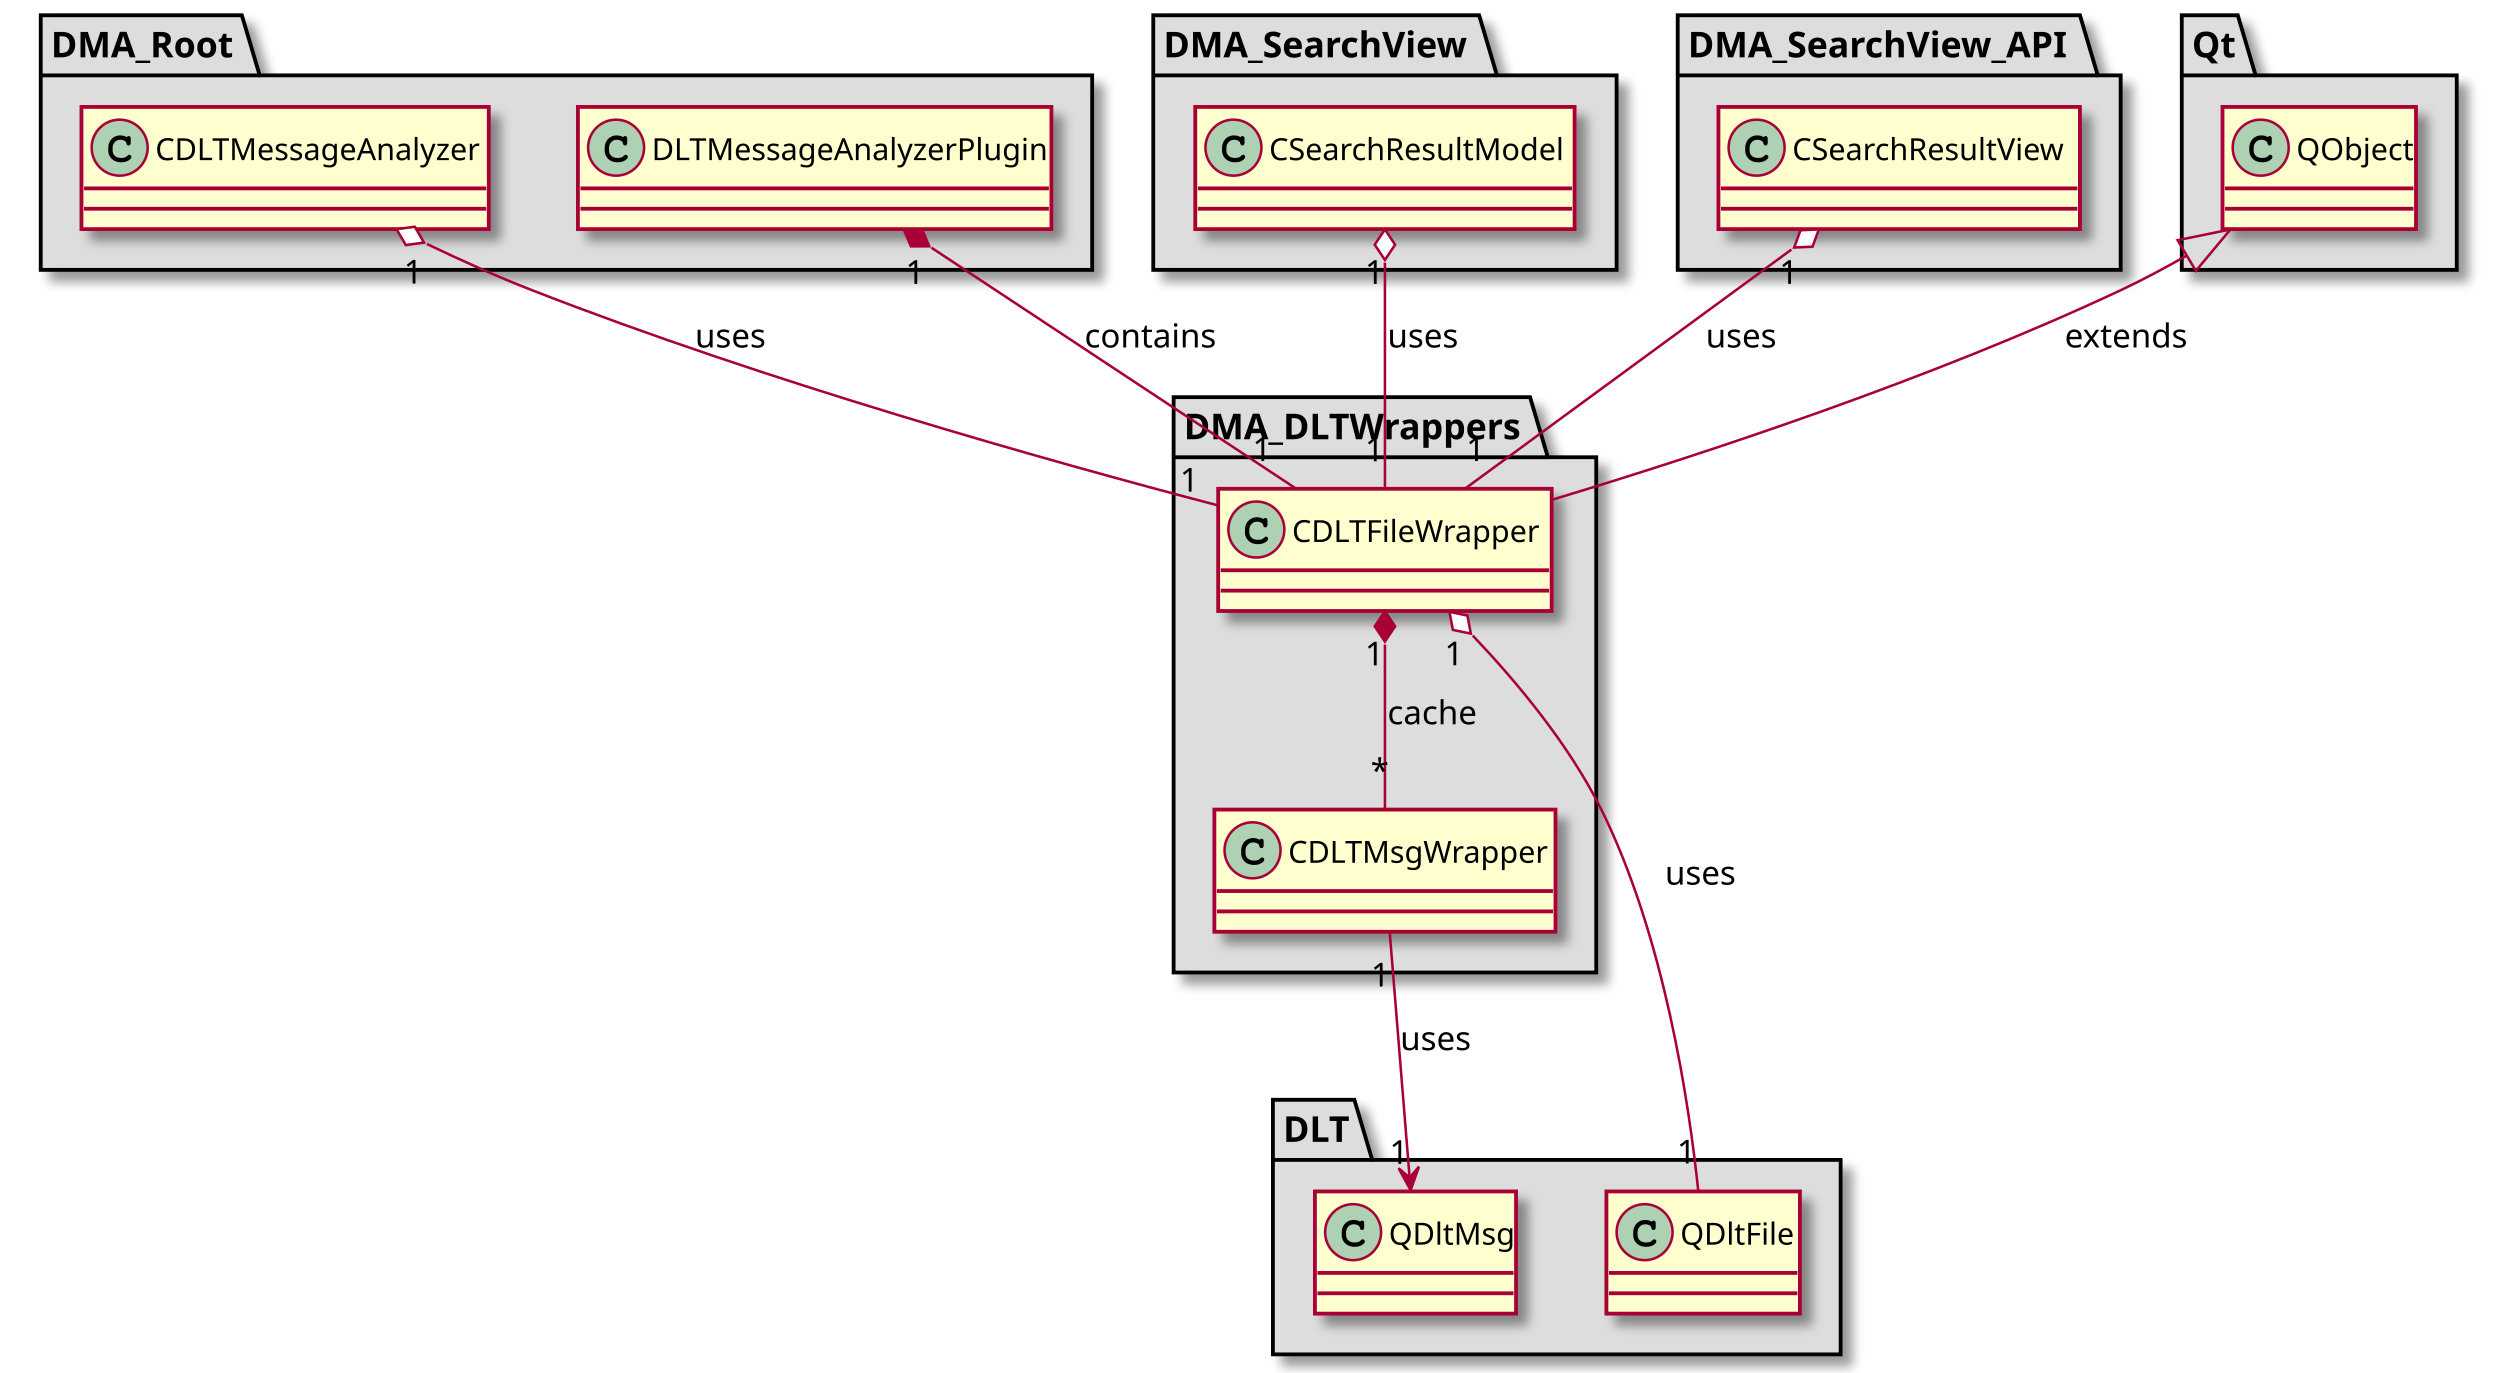
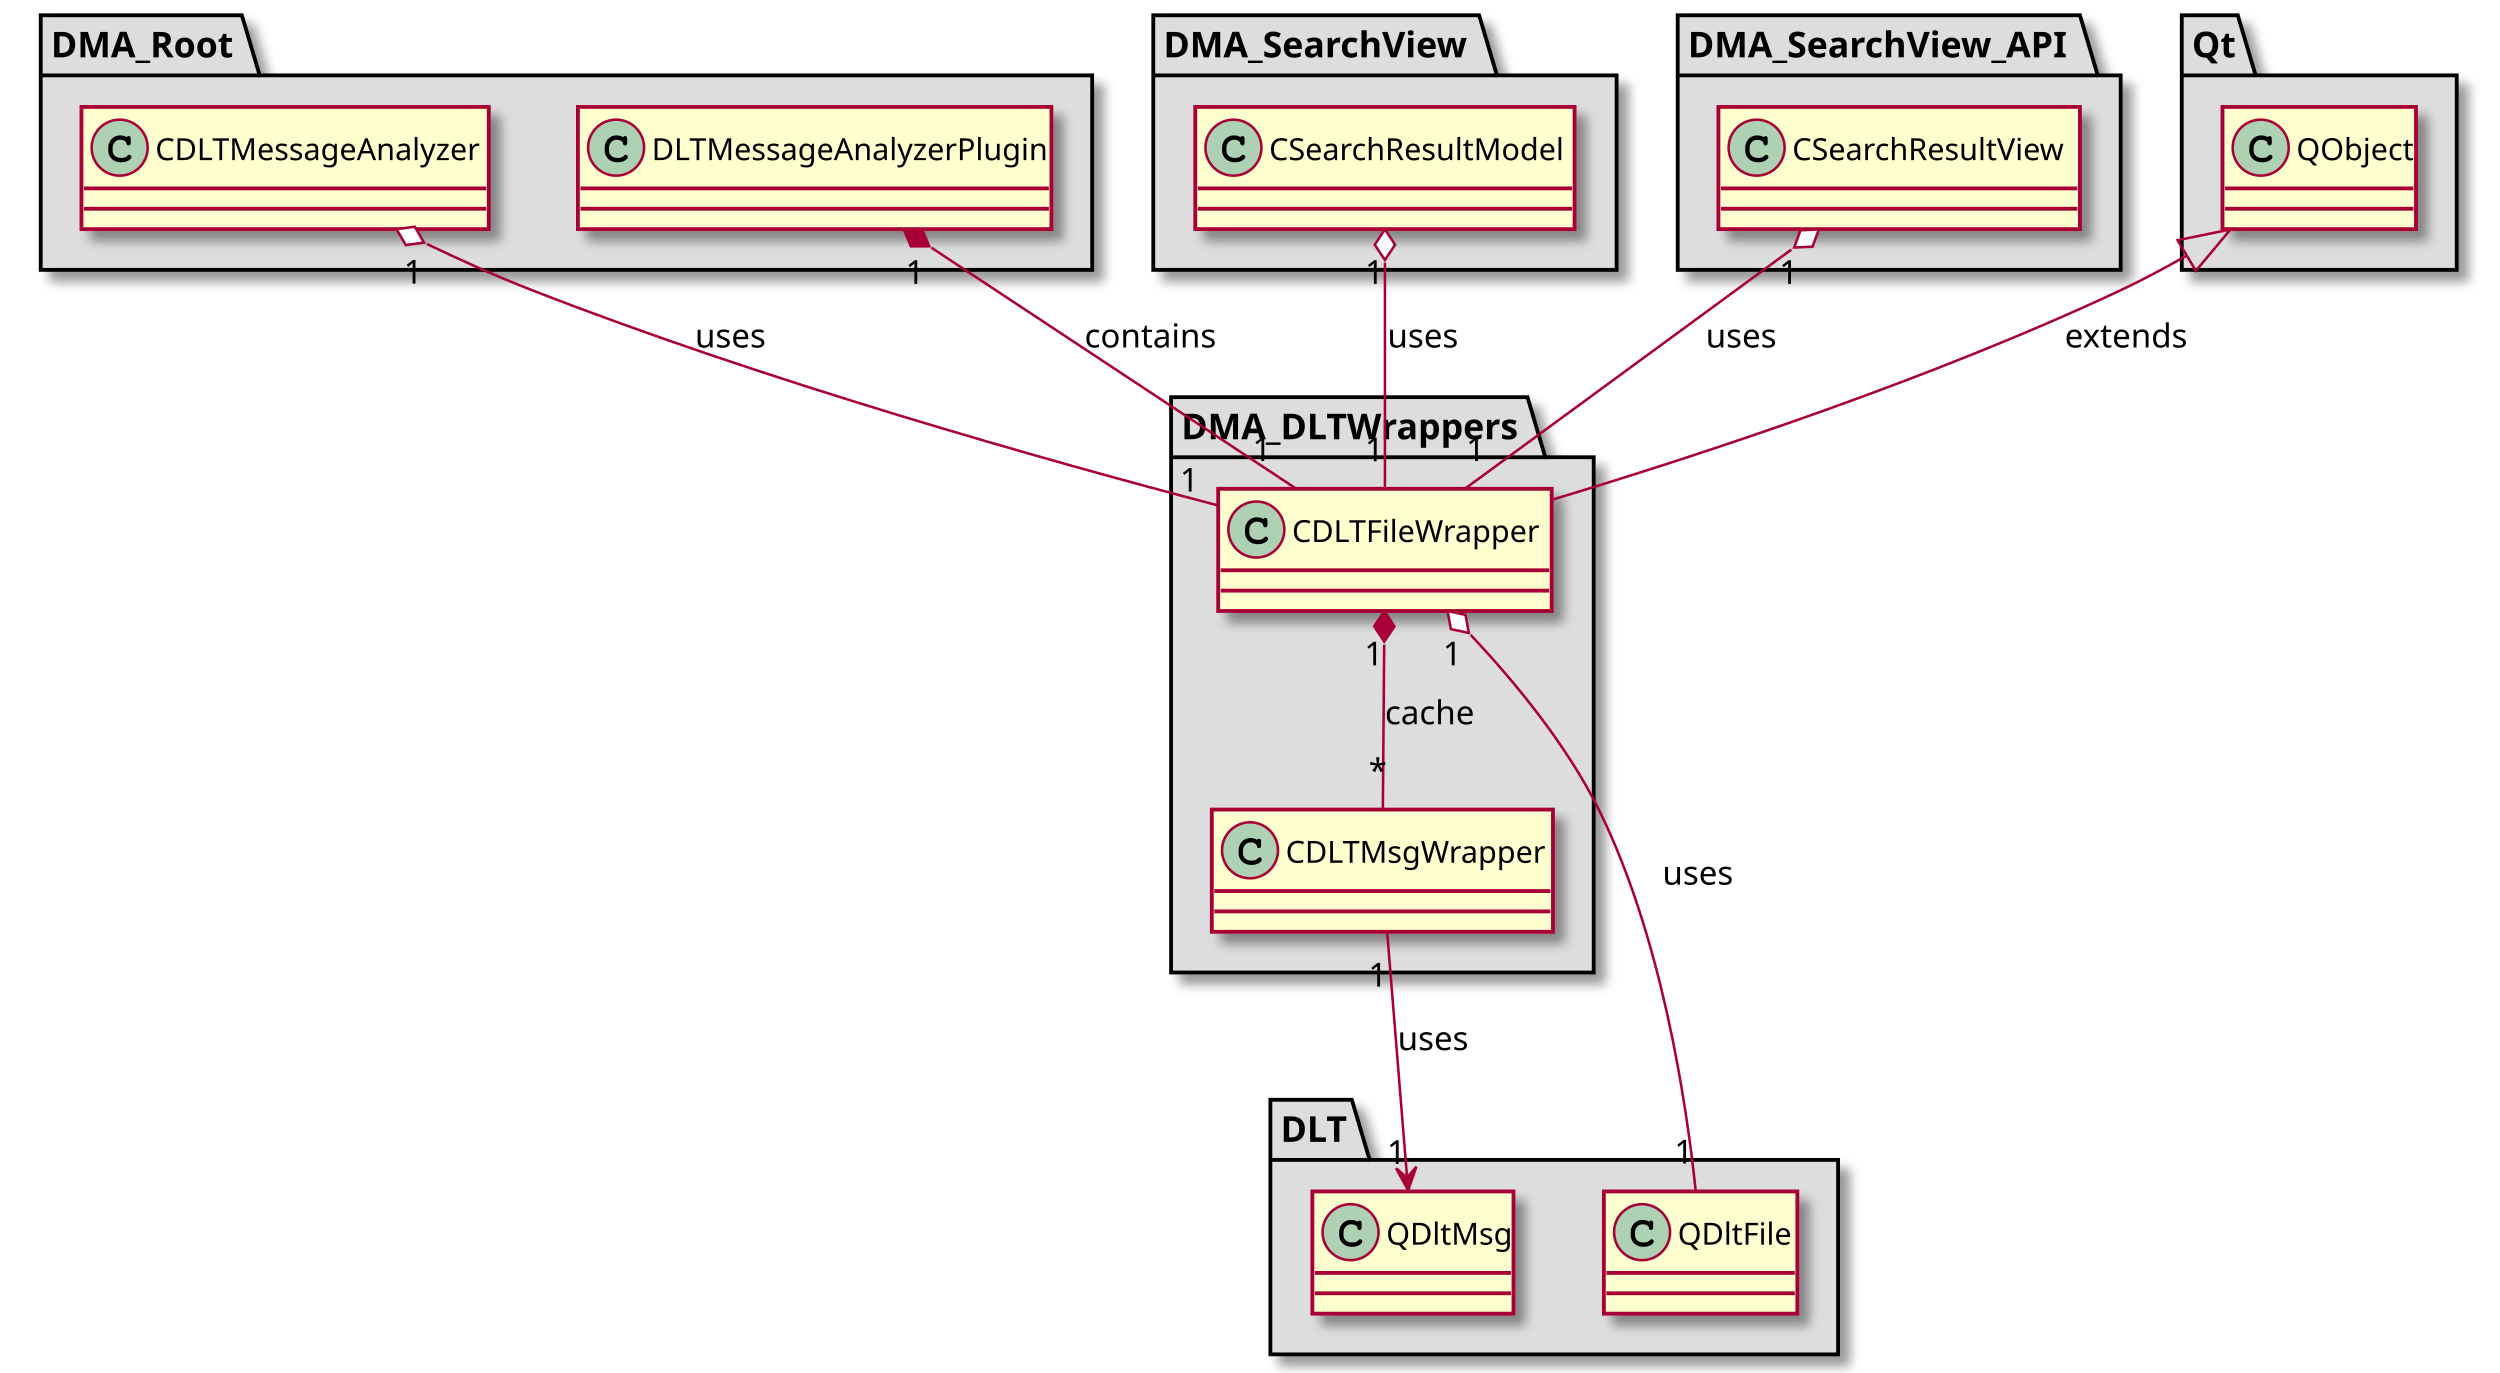
<svg xmlns="http://www.w3.org/2000/svg" contentScriptType="application/ecmascript" contentStyleType="text/css" height="539px" preserveAspectRatio="none" style="width:982px;height:539px;background:#FEFEFE;" version="1.1" viewBox="0 0 982 539" width="982px" zoomAndPan="magnify">
  <defs>
    <filter height="300%" id="fihlibgof9kf8" width="300%" x="-1" y="-1">
      <feGaussianBlur result="blurOut" stdDeviation="2.0" />
      <feColorMatrix in="blurOut" result="blurOut2" type="matrix" values="0 0 0 0 0 0 0 0 0 0 0 0 0 0 0 0 0 0 .4 0" />
      <feOffset dx="4.0" dy="4.0" in="blurOut2" result="blurOut3" />
      <feBlend in="SourceGraphic" in2="blurOut3" mode="normal" />
    </filter>
  </defs>
  <g>
-     <polygon fill="#DDDDDD" filter="url(#fihlibgof9kf8)" points="500,432,532,432,539,455.609,723,455.609,723,532,500,532,500,432" style="stroke:#000000;stroke-width:1.5;" />
-     <line style="stroke:#000000;stroke-width:1.5;" x1="500" x2="539" y1="455.609" y2="455.609" />
-     <text fill="#000000" font-family="sans-serif" font-size="14" font-weight="bold" lengthAdjust="spacingAndGlyphs" textLength="26" x="504" y="448.533">DLT</text>
-     <polygon fill="#DDDDDD" filter="url(#fihlibgof9kf8)" points="461,156,601,156,608,179.609,627,179.609,627,382,461,382,461,156" style="stroke:#000000;stroke-width:1.5;" />
-     <line style="stroke:#000000;stroke-width:1.5;" x1="461" x2="608" y1="179.609" y2="179.609" />
-     <text fill="#000000" font-family="sans-serif" font-size="14" font-weight="bold" lengthAdjust="spacingAndGlyphs" textLength="134" x="465" y="172.533">DMA_DLTWrappers</text>
+     <polygon fill="#DDDDDD" filter="url(#fihlibgof9kf8)" points="499,432,531,432,538,455.609,722,455.609,722,532,499,532,499,432" style="stroke:#000000;stroke-width:1.5;" />
+     <line style="stroke:#000000;stroke-width:1.5;" x1="499" x2="538" y1="455.609" y2="455.609" />
+     <text fill="#000000" font-family="sans-serif" font-size="14" font-weight="bold" lengthAdjust="spacingAndGlyphs" textLength="26" x="503" y="448.533">DLT</text>
+     <polygon fill="#DDDDDD" filter="url(#fihlibgof9kf8)" points="460,156,600,156,607,179.609,626,179.609,626,382,460,382,460,156" style="stroke:#000000;stroke-width:1.5;" />
+     <line style="stroke:#000000;stroke-width:1.5;" x1="460" x2="607" y1="179.609" y2="179.609" />
+     <text fill="#000000" font-family="sans-serif" font-size="14" font-weight="bold" lengthAdjust="spacingAndGlyphs" textLength="134" x="464" y="172.533">DMA_DLTWrappers</text>
    <polygon fill="#DDDDDD" filter="url(#fihlibgof9kf8)" points="16,6,95,6,102,29.609,429,29.609,429,106,16,106,16,6" style="stroke:#000000;stroke-width:1.5;" />
    <line style="stroke:#000000;stroke-width:1.5;" x1="16" x2="102" y1="29.609" y2="29.609" />
    <text fill="#000000" font-family="sans-serif" font-size="14" font-weight="bold" lengthAdjust="spacingAndGlyphs" textLength="73" x="20" y="22.533">DMA_Root</text>
    <polygon fill="#DDDDDD" filter="url(#fihlibgof9kf8)" points="453,6,581,6,588,29.609,635,29.609,635,106,453,106,453,6" style="stroke:#000000;stroke-width:1.5;" />
    <line style="stroke:#000000;stroke-width:1.5;" x1="453" x2="588" y1="29.609" y2="29.609" />
    <text fill="#000000" font-family="sans-serif" font-size="14" font-weight="bold" lengthAdjust="spacingAndGlyphs" textLength="122" x="457" y="22.533">DMA_SearchView</text>
    <polygon fill="#DDDDDD" filter="url(#fihlibgof9kf8)" points="659,6,817,6,824,29.609,833,29.609,833,106,659,106,659,6" style="stroke:#000000;stroke-width:1.5;" />
    <line style="stroke:#000000;stroke-width:1.5;" x1="659" x2="824" y1="29.609" y2="29.609" />
    <text fill="#000000" font-family="sans-serif" font-size="14" font-weight="bold" lengthAdjust="spacingAndGlyphs" textLength="152" x="663" y="22.533">DMA_SearchView_API</text>
    <polygon fill="#DDDDDD" filter="url(#fihlibgof9kf8)" points="857,6,879,6,886,29.609,965,29.609,965,106,857,106,857,6" style="stroke:#000000;stroke-width:1.5;" />
    <line style="stroke:#000000;stroke-width:1.5;" x1="857" x2="886" y1="29.609" y2="29.609" />
    <text fill="#000000" font-family="sans-serif" font-size="14" font-weight="bold" lengthAdjust="spacingAndGlyphs" textLength="16" x="861" y="22.533">Qt</text>
-     <rect codeLine="8" fill="#FEFECE" filter="url(#fihlibgof9kf8)" height="48" id="QDltFile" style="stroke:#A80036;stroke-width:1.5;" width="76" x="631" y="468" />
-     <ellipse cx="646" cy="484" fill="#ADD1B2" rx="11" ry="11" style="stroke:#A80036;stroke-width:1.0;" />
-     <path d="M648.766,479.875 Q648.922,479.656 649.109,479.547 Q649.297,479.438 649.516,479.438 Q649.891,479.438 650.125,479.695 Q650.359,479.953 650.359,480.562 L650.359,482.016 Q650.359,482.625 650.125,482.891 Q649.891,483.156 649.516,483.156 Q649.172,483.156 648.969,482.953 Q648.766,482.766 648.656,482.25 Q648.609,481.891 648.422,481.703 Q648.094,481.328 647.484,481.109 Q646.875,480.891 646.25,480.891 Q645.484,480.891 644.852,481.219 Q644.219,481.547 643.727,482.297 Q643.234,483.047 643.234,484.078 L643.234,485.172 Q643.234,486.406 644.125,487.227 Q645.016,488.047 646.609,488.047 Q647.547,488.047 648.203,487.797 Q648.594,487.641 649.016,487.203 Q649.281,486.938 649.43,486.859 Q649.578,486.781 649.781,486.781 Q650.109,486.781 650.367,487.039 Q650.625,487.297 650.625,487.641 Q650.625,487.984 650.281,488.391 Q649.781,488.969 648.984,489.297 Q647.906,489.75 646.609,489.75 Q645.094,489.75 643.891,489.125 Q642.906,488.625 642.219,487.555 Q641.531,486.484 641.531,485.203 L641.531,484.047 Q641.531,482.719 642.148,481.57 Q642.766,480.422 643.859,479.805 Q644.953,479.188 646.188,479.188 Q646.922,479.188 647.57,479.352 Q648.219,479.516 648.766,479.875 Z " fill="#000000" />
-     <text fill="#000000" font-family="sans-serif" font-size="12" lengthAdjust="spacingAndGlyphs" textLength="44" x="660" y="488.91">QDltFile</text>
-     <line style="stroke:#A80036;stroke-width:1.5;" x1="632" x2="706" y1="500" y2="500" />
-     <line style="stroke:#A80036;stroke-width:1.5;" x1="632" x2="706" y1="508" y2="508" />
-     <rect codeLine="12" fill="#FEFECE" filter="url(#fihlibgof9kf8)" height="48" id="QDltMsg" style="stroke:#A80036;stroke-width:1.5;" width="79" x="516.5" y="468" />
-     <ellipse cx="531.5" cy="484" fill="#ADD1B2" rx="11" ry="11" style="stroke:#A80036;stroke-width:1.0;" />
-     <path d="M534.266,479.875 Q534.422,479.656 534.609,479.547 Q534.797,479.438 535.016,479.438 Q535.391,479.438 535.625,479.695 Q535.859,479.953 535.859,480.562 L535.859,482.016 Q535.859,482.625 535.625,482.891 Q535.391,483.156 535.016,483.156 Q534.672,483.156 534.469,482.953 Q534.266,482.766 534.156,482.25 Q534.109,481.891 533.922,481.703 Q533.594,481.328 532.984,481.109 Q532.375,480.891 531.75,480.891 Q530.984,480.891 530.352,481.219 Q529.719,481.547 529.227,482.297 Q528.734,483.047 528.734,484.078 L528.734,485.172 Q528.734,486.406 529.625,487.227 Q530.516,488.047 532.109,488.047 Q533.047,488.047 533.703,487.797 Q534.094,487.641 534.516,487.203 Q534.781,486.938 534.93,486.859 Q535.078,486.781 535.281,486.781 Q535.609,486.781 535.867,487.039 Q536.125,487.297 536.125,487.641 Q536.125,487.984 535.781,488.391 Q535.281,488.969 534.484,489.297 Q533.406,489.75 532.109,489.75 Q530.594,489.75 529.391,489.125 Q528.406,488.625 527.719,487.555 Q527.031,486.484 527.031,485.203 L527.031,484.047 Q527.031,482.719 527.648,481.57 Q528.266,480.422 529.359,479.805 Q530.453,479.188 531.688,479.188 Q532.422,479.188 533.07,479.352 Q533.719,479.516 534.266,479.875 Z " fill="#000000" />
-     <text fill="#000000" font-family="sans-serif" font-size="12" lengthAdjust="spacingAndGlyphs" textLength="47" x="545.5" y="488.91">QDltMsg</text>
-     <line style="stroke:#A80036;stroke-width:1.5;" x1="517.5" x2="594.5" y1="500" y2="500" />
-     <line style="stroke:#A80036;stroke-width:1.5;" x1="517.5" x2="594.5" y1="508" y2="508" />
+     <rect codeLine="8" fill="#FEFECE" filter="url(#fihlibgof9kf8)" height="48" id="QDltFile" style="stroke:#A80036;stroke-width:1.5;" width="76" x="630" y="468" />
+     <ellipse cx="645" cy="484" fill="#ADD1B2" rx="11" ry="11" style="stroke:#A80036;stroke-width:1.0;" />
+     <path d="M647.766,479.875 Q647.922,479.656 648.109,479.547 Q648.297,479.438 648.516,479.438 Q648.891,479.438 649.125,479.695 Q649.359,479.953 649.359,480.562 L649.359,482.016 Q649.359,482.625 649.125,482.891 Q648.891,483.156 648.516,483.156 Q648.172,483.156 647.969,482.953 Q647.766,482.766 647.656,482.25 Q647.609,481.891 647.422,481.703 Q647.094,481.328 646.484,481.109 Q645.875,480.891 645.25,480.891 Q644.484,480.891 643.852,481.219 Q643.219,481.547 642.727,482.297 Q642.234,483.047 642.234,484.078 L642.234,485.172 Q642.234,486.406 643.125,487.227 Q644.016,488.047 645.609,488.047 Q646.547,488.047 647.203,487.797 Q647.594,487.641 648.016,487.203 Q648.281,486.938 648.43,486.859 Q648.578,486.781 648.781,486.781 Q649.109,486.781 649.367,487.039 Q649.625,487.297 649.625,487.641 Q649.625,487.984 649.281,488.391 Q648.781,488.969 647.984,489.297 Q646.906,489.75 645.609,489.75 Q644.094,489.75 642.891,489.125 Q641.906,488.625 641.219,487.555 Q640.531,486.484 640.531,485.203 L640.531,484.047 Q640.531,482.719 641.148,481.57 Q641.766,480.422 642.859,479.805 Q643.953,479.188 645.188,479.188 Q645.922,479.188 646.57,479.352 Q647.219,479.516 647.766,479.875 Z " fill="#000000" />
+     <text fill="#000000" font-family="sans-serif" font-size="12" lengthAdjust="spacingAndGlyphs" textLength="44" x="659" y="488.91">QDltFile</text>
+     <line style="stroke:#A80036;stroke-width:1.5;" x1="631" x2="705" y1="500" y2="500" />
+     <line style="stroke:#A80036;stroke-width:1.5;" x1="631" x2="705" y1="508" y2="508" />
+     <rect codeLine="12" fill="#FEFECE" filter="url(#fihlibgof9kf8)" height="48" id="QDltMsg" style="stroke:#A80036;stroke-width:1.5;" width="79" x="515.5" y="468" />
+     <ellipse cx="530.5" cy="484" fill="#ADD1B2" rx="11" ry="11" style="stroke:#A80036;stroke-width:1.0;" />
+     <path d="M533.266,479.875 Q533.422,479.656 533.609,479.547 Q533.797,479.438 534.016,479.438 Q534.391,479.438 534.625,479.695 Q534.859,479.953 534.859,480.562 L534.859,482.016 Q534.859,482.625 534.625,482.891 Q534.391,483.156 534.016,483.156 Q533.672,483.156 533.469,482.953 Q533.266,482.766 533.156,482.25 Q533.109,481.891 532.922,481.703 Q532.594,481.328 531.984,481.109 Q531.375,480.891 530.75,480.891 Q529.984,480.891 529.352,481.219 Q528.719,481.547 528.227,482.297 Q527.734,483.047 527.734,484.078 L527.734,485.172 Q527.734,486.406 528.625,487.227 Q529.516,488.047 531.109,488.047 Q532.047,488.047 532.703,487.797 Q533.094,487.641 533.516,487.203 Q533.781,486.938 533.93,486.859 Q534.078,486.781 534.281,486.781 Q534.609,486.781 534.867,487.039 Q535.125,487.297 535.125,487.641 Q535.125,487.984 534.781,488.391 Q534.281,488.969 533.484,489.297 Q532.406,489.75 531.109,489.75 Q529.594,489.75 528.391,489.125 Q527.406,488.625 526.719,487.555 Q526.031,486.484 526.031,485.203 L526.031,484.047 Q526.031,482.719 526.648,481.57 Q527.266,480.422 528.359,479.805 Q529.453,479.188 530.688,479.188 Q531.422,479.188 532.07,479.352 Q532.719,479.516 533.266,479.875 Z " fill="#000000" />
+     <text fill="#000000" font-family="sans-serif" font-size="12" lengthAdjust="spacingAndGlyphs" textLength="47" x="544.5" y="488.91">QDltMsg</text>
+     <line style="stroke:#A80036;stroke-width:1.5;" x1="516.5" x2="593.5" y1="500" y2="500" />
+     <line style="stroke:#A80036;stroke-width:1.5;" x1="516.5" x2="593.5" y1="508" y2="508" />
    <rect codeLine="21" fill="#FEFECE" filter="url(#fihlibgof9kf8)" height="48" id="CDLTFileWrapper" style="stroke:#A80036;stroke-width:1.5;" width="131" x="478.5" y="192" />
    <ellipse cx="493.5" cy="208" fill="#ADD1B2" rx="11" ry="11" style="stroke:#A80036;stroke-width:1.0;" />
    <path d="M496.266,203.875 Q496.422,203.656 496.609,203.547 Q496.797,203.438 497.016,203.438 Q497.391,203.438 497.625,203.695 Q497.859,203.953 497.859,204.562 L497.859,206.016 Q497.859,206.625 497.625,206.891 Q497.391,207.156 497.016,207.156 Q496.672,207.156 496.469,206.953 Q496.266,206.766 496.156,206.25 Q496.109,205.891 495.922,205.703 Q495.594,205.328 494.984,205.109 Q494.375,204.891 493.75,204.891 Q492.984,204.891 492.352,205.219 Q491.719,205.547 491.227,206.297 Q490.734,207.047 490.734,208.078 L490.734,209.172 Q490.734,210.406 491.625,211.227 Q492.516,212.047 494.109,212.047 Q495.047,212.047 495.703,211.797 Q496.094,211.641 496.516,211.203 Q496.781,210.938 496.93,210.859 Q497.078,210.781 497.281,210.781 Q497.609,210.781 497.867,211.039 Q498.125,211.297 498.125,211.641 Q498.125,211.984 497.781,212.391 Q497.281,212.969 496.484,213.297 Q495.406,213.75 494.109,213.75 Q492.594,213.75 491.391,213.125 Q490.406,212.625 489.719,211.555 Q489.031,210.484 489.031,209.203 L489.031,208.047 Q489.031,206.719 489.648,205.57 Q490.266,204.422 491.359,203.805 Q492.453,203.188 493.688,203.188 Q494.422,203.188 495.07,203.352 Q495.719,203.516 496.266,203.875 Z " fill="#000000" />
    <text fill="#000000" font-family="sans-serif" font-size="12" lengthAdjust="spacingAndGlyphs" textLength="99" x="507.5" y="212.91">CDLTFileWrapper</text>
    <line style="stroke:#A80036;stroke-width:1.5;" x1="479.5" x2="608.5" y1="224" y2="224" />
    <line style="stroke:#A80036;stroke-width:1.5;" x1="479.5" x2="608.5" y1="232" y2="232" />
-     <rect codeLine="25" fill="#FEFECE" filter="url(#fihlibgof9kf8)" height="48" id="CDLTMsgWrapper" style="stroke:#A80036;stroke-width:1.5;" width="134" x="477" y="318" />
-     <ellipse cx="492" cy="334" fill="#ADD1B2" rx="11" ry="11" style="stroke:#A80036;stroke-width:1.0;" />
-     <path d="M494.766,329.875 Q494.922,329.656 495.109,329.547 Q495.297,329.438 495.516,329.438 Q495.891,329.438 496.125,329.695 Q496.359,329.953 496.359,330.562 L496.359,332.016 Q496.359,332.625 496.125,332.891 Q495.891,333.156 495.516,333.156 Q495.172,333.156 494.969,332.953 Q494.766,332.766 494.656,332.25 Q494.609,331.891 494.422,331.703 Q494.094,331.328 493.484,331.109 Q492.875,330.891 492.25,330.891 Q491.484,330.891 490.852,331.219 Q490.219,331.547 489.727,332.297 Q489.234,333.047 489.234,334.078 L489.234,335.172 Q489.234,336.406 490.125,337.227 Q491.016,338.047 492.609,338.047 Q493.547,338.047 494.203,337.797 Q494.594,337.641 495.016,337.203 Q495.281,336.938 495.43,336.859 Q495.578,336.781 495.781,336.781 Q496.109,336.781 496.367,337.039 Q496.625,337.297 496.625,337.641 Q496.625,337.984 496.281,338.391 Q495.781,338.969 494.984,339.297 Q493.906,339.75 492.609,339.75 Q491.094,339.75 489.891,339.125 Q488.906,338.625 488.219,337.555 Q487.531,336.484 487.531,335.203 L487.531,334.047 Q487.531,332.719 488.148,331.57 Q488.766,330.422 489.859,329.805 Q490.953,329.188 492.188,329.188 Q492.922,329.188 493.57,329.352 Q494.219,329.516 494.766,329.875 Z " fill="#000000" />
-     <text fill="#000000" font-family="sans-serif" font-size="12" lengthAdjust="spacingAndGlyphs" textLength="102" x="506" y="338.91">CDLTMsgWrapper</text>
-     <line style="stroke:#A80036;stroke-width:1.5;" x1="478" x2="610" y1="350" y2="350" />
-     <line style="stroke:#A80036;stroke-width:1.5;" x1="478" x2="610" y1="358" y2="358" />
+     <rect codeLine="25" fill="#FEFECE" filter="url(#fihlibgof9kf8)" height="48" id="CDLTMsgWrapper" style="stroke:#A80036;stroke-width:1.5;" width="134" x="476" y="318" />
+     <ellipse cx="491" cy="334" fill="#ADD1B2" rx="11" ry="11" style="stroke:#A80036;stroke-width:1.0;" />
+     <path d="M493.766,329.875 Q493.922,329.656 494.109,329.547 Q494.297,329.438 494.516,329.438 Q494.891,329.438 495.125,329.695 Q495.359,329.953 495.359,330.562 L495.359,332.016 Q495.359,332.625 495.125,332.891 Q494.891,333.156 494.516,333.156 Q494.172,333.156 493.969,332.953 Q493.766,332.766 493.656,332.25 Q493.609,331.891 493.422,331.703 Q493.094,331.328 492.484,331.109 Q491.875,330.891 491.25,330.891 Q490.484,330.891 489.852,331.219 Q489.219,331.547 488.727,332.297 Q488.234,333.047 488.234,334.078 L488.234,335.172 Q488.234,336.406 489.125,337.227 Q490.016,338.047 491.609,338.047 Q492.547,338.047 493.203,337.797 Q493.594,337.641 494.016,337.203 Q494.281,336.938 494.43,336.859 Q494.578,336.781 494.781,336.781 Q495.109,336.781 495.367,337.039 Q495.625,337.297 495.625,337.641 Q495.625,337.984 495.281,338.391 Q494.781,338.969 493.984,339.297 Q492.906,339.75 491.609,339.75 Q490.094,339.75 488.891,339.125 Q487.906,338.625 487.219,337.555 Q486.531,336.484 486.531,335.203 L486.531,334.047 Q486.531,332.719 487.148,331.57 Q487.766,330.422 488.859,329.805 Q489.953,329.188 491.188,329.188 Q491.922,329.188 492.57,329.352 Q493.219,329.516 493.766,329.875 Z " fill="#000000" />
+     <text fill="#000000" font-family="sans-serif" font-size="12" lengthAdjust="spacingAndGlyphs" textLength="102" x="505" y="338.91">CDLTMsgWrapper</text>
+     <line style="stroke:#A80036;stroke-width:1.5;" x1="477" x2="609" y1="350" y2="350" />
+     <line style="stroke:#A80036;stroke-width:1.5;" x1="477" x2="609" y1="358" y2="358" />
    <rect codeLine="34" fill="#FEFECE" filter="url(#fihlibgof9kf8)" height="48" id="CDLTMessageAnalyzer" style="stroke:#A80036;stroke-width:1.5;" width="160" x="32" y="42" />
    <ellipse cx="47" cy="58" fill="#ADD1B2" rx="11" ry="11" style="stroke:#A80036;stroke-width:1.0;" />
    <path d="M49.766,53.875 Q49.922,53.656 50.109,53.547 Q50.297,53.438 50.516,53.438 Q50.891,53.438 51.125,53.695 Q51.359,53.953 51.359,54.562 L51.359,56.016 Q51.359,56.625 51.125,56.891 Q50.891,57.156 50.516,57.156 Q50.172,57.156 49.969,56.953 Q49.766,56.766 49.656,56.25 Q49.609,55.891 49.422,55.703 Q49.094,55.328 48.484,55.109 Q47.875,54.891 47.25,54.891 Q46.484,54.891 45.852,55.219 Q45.219,55.547 44.727,56.297 Q44.234,57.047 44.234,58.078 L44.234,59.172 Q44.234,60.406 45.125,61.227 Q46.016,62.047 47.609,62.047 Q48.547,62.047 49.203,61.797 Q49.594,61.641 50.016,61.203 Q50.281,60.938 50.43,60.859 Q50.578,60.781 50.781,60.781 Q51.109,60.781 51.367,61.039 Q51.625,61.297 51.625,61.641 Q51.625,61.984 51.281,62.391 Q50.781,62.969 49.984,63.297 Q48.906,63.75 47.609,63.75 Q46.094,63.75 44.891,63.125 Q43.906,62.625 43.219,61.555 Q42.531,60.484 42.531,59.203 L42.531,58.047 Q42.531,56.719 43.148,55.57 Q43.766,54.422 44.859,53.805 Q45.953,53.188 47.188,53.188 Q47.922,53.188 48.57,53.352 Q49.219,53.516 49.766,53.875 Z " fill="#000000" />
    <text fill="#000000" font-family="sans-serif" font-size="12" lengthAdjust="spacingAndGlyphs" textLength="128" x="61" y="62.91">CDLTMessageAnalyzer</text>
    <line style="stroke:#A80036;stroke-width:1.5;" x1="33" x2="191" y1="74" y2="74" />
    <line style="stroke:#A80036;stroke-width:1.5;" x1="33" x2="191" y1="82" y2="82" />
    <rect codeLine="38" fill="#FEFECE" filter="url(#fihlibgof9kf8)" height="48" id="DLTMessageAnalyzerPlugin" style="stroke:#A80036;stroke-width:1.5;" width="186" x="227" y="42" />
    <ellipse cx="242" cy="58" fill="#ADD1B2" rx="11" ry="11" style="stroke:#A80036;stroke-width:1.0;" />
    <path d="M244.766,53.875 Q244.922,53.656 245.109,53.547 Q245.297,53.438 245.516,53.438 Q245.891,53.438 246.125,53.695 Q246.359,53.953 246.359,54.562 L246.359,56.016 Q246.359,56.625 246.125,56.891 Q245.891,57.156 245.516,57.156 Q245.172,57.156 244.969,56.953 Q244.766,56.766 244.656,56.25 Q244.609,55.891 244.422,55.703 Q244.094,55.328 243.484,55.109 Q242.875,54.891 242.25,54.891 Q241.484,54.891 240.852,55.219 Q240.219,55.547 239.727,56.297 Q239.234,57.047 239.234,58.078 L239.234,59.172 Q239.234,60.406 240.125,61.227 Q241.016,62.047 242.609,62.047 Q243.547,62.047 244.203,61.797 Q244.594,61.641 245.016,61.203 Q245.281,60.938 245.43,60.859 Q245.578,60.781 245.781,60.781 Q246.109,60.781 246.367,61.039 Q246.625,61.297 246.625,61.641 Q246.625,61.984 246.281,62.391 Q245.781,62.969 244.984,63.297 Q243.906,63.75 242.609,63.75 Q241.094,63.75 239.891,63.125 Q238.906,62.625 238.219,61.555 Q237.531,60.484 237.531,59.203 L237.531,58.047 Q237.531,56.719 238.148,55.57 Q238.766,54.422 239.859,53.805 Q240.953,53.188 242.188,53.188 Q242.922,53.188 243.57,53.352 Q244.219,53.516 244.766,53.875 Z " fill="#000000" />
    <text fill="#000000" font-family="sans-serif" font-size="12" lengthAdjust="spacingAndGlyphs" textLength="154" x="256" y="62.91">DLTMessageAnalyzerPlugin</text>
    <line style="stroke:#A80036;stroke-width:1.5;" x1="228" x2="412" y1="74" y2="74" />
    <line style="stroke:#A80036;stroke-width:1.5;" x1="228" x2="412" y1="82" y2="82" />
    <rect codeLine="47" fill="#FEFECE" filter="url(#fihlibgof9kf8)" height="48" id="CSearchResultModel" style="stroke:#A80036;stroke-width:1.5;" width="149" x="469.5" y="42" />
    <ellipse cx="484.5" cy="58" fill="#ADD1B2" rx="11" ry="11" style="stroke:#A80036;stroke-width:1.0;" />
    <path d="M487.266,53.875 Q487.422,53.656 487.609,53.547 Q487.797,53.438 488.016,53.438 Q488.391,53.438 488.625,53.695 Q488.859,53.953 488.859,54.562 L488.859,56.016 Q488.859,56.625 488.625,56.891 Q488.391,57.156 488.016,57.156 Q487.672,57.156 487.469,56.953 Q487.266,56.766 487.156,56.25 Q487.109,55.891 486.922,55.703 Q486.594,55.328 485.984,55.109 Q485.375,54.891 484.75,54.891 Q483.984,54.891 483.352,55.219 Q482.719,55.547 482.227,56.297 Q481.734,57.047 481.734,58.078 L481.734,59.172 Q481.734,60.406 482.625,61.227 Q483.516,62.047 485.109,62.047 Q486.047,62.047 486.703,61.797 Q487.094,61.641 487.516,61.203 Q487.781,60.938 487.93,60.859 Q488.078,60.781 488.281,60.781 Q488.609,60.781 488.867,61.039 Q489.125,61.297 489.125,61.641 Q489.125,61.984 488.781,62.391 Q488.281,62.969 487.484,63.297 Q486.406,63.75 485.109,63.75 Q483.594,63.75 482.391,63.125 Q481.406,62.625 480.719,61.555 Q480.031,60.484 480.031,59.203 L480.031,58.047 Q480.031,56.719 480.648,55.57 Q481.266,54.422 482.359,53.805 Q483.453,53.188 484.688,53.188 Q485.422,53.188 486.07,53.352 Q486.719,53.516 487.266,53.875 Z " fill="#000000" />
    <text fill="#000000" font-family="sans-serif" font-size="12" lengthAdjust="spacingAndGlyphs" textLength="117" x="498.5" y="62.91">CSearchResultModel</text>
    <line style="stroke:#A80036;stroke-width:1.5;" x1="470.5" x2="617.5" y1="74" y2="74" />
    <line style="stroke:#A80036;stroke-width:1.5;" x1="470.5" x2="617.5" y1="82" y2="82" />
    <rect codeLine="56" fill="#FEFECE" filter="url(#fihlibgof9kf8)" height="48" id="CSearchResultView" style="stroke:#A80036;stroke-width:1.5;" width="142" x="675" y="42" />
    <ellipse cx="690" cy="58" fill="#ADD1B2" rx="11" ry="11" style="stroke:#A80036;stroke-width:1.0;" />
    <path d="M692.766,53.875 Q692.922,53.656 693.109,53.547 Q693.297,53.438 693.516,53.438 Q693.891,53.438 694.125,53.695 Q694.359,53.953 694.359,54.562 L694.359,56.016 Q694.359,56.625 694.125,56.891 Q693.891,57.156 693.516,57.156 Q693.172,57.156 692.969,56.953 Q692.766,56.766 692.656,56.25 Q692.609,55.891 692.422,55.703 Q692.094,55.328 691.484,55.109 Q690.875,54.891 690.25,54.891 Q689.484,54.891 688.852,55.219 Q688.219,55.547 687.727,56.297 Q687.234,57.047 687.234,58.078 L687.234,59.172 Q687.234,60.406 688.125,61.227 Q689.016,62.047 690.609,62.047 Q691.547,62.047 692.203,61.797 Q692.594,61.641 693.016,61.203 Q693.281,60.938 693.43,60.859 Q693.578,60.781 693.781,60.781 Q694.109,60.781 694.367,61.039 Q694.625,61.297 694.625,61.641 Q694.625,61.984 694.281,62.391 Q693.781,62.969 692.984,63.297 Q691.906,63.75 690.609,63.75 Q689.094,63.75 687.891,63.125 Q686.906,62.625 686.219,61.555 Q685.531,60.484 685.531,59.203 L685.531,58.047 Q685.531,56.719 686.148,55.57 Q686.766,54.422 687.859,53.805 Q688.953,53.188 690.188,53.188 Q690.922,53.188 691.57,53.352 Q692.219,53.516 692.766,53.875 Z " fill="#000000" />
    <text fill="#000000" font-family="sans-serif" font-size="12" lengthAdjust="spacingAndGlyphs" textLength="110" x="704" y="62.91">CSearchResultView</text>
    <line style="stroke:#A80036;stroke-width:1.5;" x1="676" x2="816" y1="74" y2="74" />
    <line style="stroke:#A80036;stroke-width:1.5;" x1="676" x2="816" y1="82" y2="82" />
    <rect codeLine="65" fill="#FEFECE" filter="url(#fihlibgof9kf8)" height="48" id="QObject" style="stroke:#A80036;stroke-width:1.5;" width="76" x="873" y="42" />
    <ellipse cx="888" cy="58" fill="#ADD1B2" rx="11" ry="11" style="stroke:#A80036;stroke-width:1.0;" />
    <path d="M890.766,53.875 Q890.922,53.656 891.109,53.547 Q891.297,53.438 891.516,53.438 Q891.891,53.438 892.125,53.695 Q892.359,53.953 892.359,54.562 L892.359,56.016 Q892.359,56.625 892.125,56.891 Q891.891,57.156 891.516,57.156 Q891.172,57.156 890.969,56.953 Q890.766,56.766 890.656,56.25 Q890.609,55.891 890.422,55.703 Q890.094,55.328 889.484,55.109 Q888.875,54.891 888.25,54.891 Q887.484,54.891 886.852,55.219 Q886.219,55.547 885.727,56.297 Q885.234,57.047 885.234,58.078 L885.234,59.172 Q885.234,60.406 886.125,61.227 Q887.016,62.047 888.609,62.047 Q889.547,62.047 890.203,61.797 Q890.594,61.641 891.016,61.203 Q891.281,60.938 891.43,60.859 Q891.578,60.781 891.781,60.781 Q892.109,60.781 892.367,61.039 Q892.625,61.297 892.625,61.641 Q892.625,61.984 892.281,62.391 Q891.781,62.969 890.984,63.297 Q889.906,63.75 888.609,63.75 Q887.094,63.75 885.891,63.125 Q884.906,62.625 884.219,61.555 Q883.531,60.484 883.531,59.203 L883.531,58.047 Q883.531,56.719 884.148,55.57 Q884.766,54.422 885.859,53.805 Q886.953,53.188 888.188,53.188 Q888.922,53.188 889.57,53.352 Q890.219,53.516 890.766,53.875 Z " fill="#000000" />
    <text fill="#000000" font-family="sans-serif" font-size="12" lengthAdjust="spacingAndGlyphs" textLength="44" x="902" y="62.91">QObject</text>
    <line style="stroke:#A80036;stroke-width:1.5;" x1="874" x2="948" y1="74" y2="74" />
    <line style="stroke:#A80036;stroke-width:1.5;" x1="874" x2="948" y1="82" y2="82" />
    <path codeLine="72" d="M858.844,100.428 C850.362,105.278 841.552,109.982 833,114 C758.8,148.865 669.094,178.383 609.507,196.34 " fill="none" id="QObject-backto-CDLTFileWrapper" style="stroke:#A80036;stroke-width:1.0;" />
    <polygon fill="none" points="855.364,94.353,876.126,90.116,862.537,106.375,855.364,94.353" style="stroke:#A80036;stroke-width:1.0;" />
    <text fill="#000000" font-family="sans-serif" font-size="13" lengthAdjust="spacingAndGlyphs" textLength="46" x="811" y="136.495">extends</text>
-     <path codeLine="75" d="M544,253.212 C544,274.01 544,299.52 544,317.67 " fill="none" id="CDLTFileWrapper-backto-CDLTMsgWrapper" style="stroke:#A80036;stroke-width:1.0;" />
-     <polygon fill="#A80036" points="544,240.033,540,246.033,544,252.033,548,246.033,544,240.033" style="stroke:#A80036;stroke-width:1.0;" />
-     <text fill="#000000" font-family="sans-serif" font-size="13" lengthAdjust="spacingAndGlyphs" textLength="35" x="545" y="284.495">cache</text>
-     <text fill="#000000" font-family="sans-serif" font-size="13" lengthAdjust="spacingAndGlyphs" textLength="7" x="536.147" y="261.379">1</text>
-     <text fill="#000000" font-family="sans-serif" font-size="13" lengthAdjust="spacingAndGlyphs" textLength="5" x="538.391" y="307.327">*</text>
-     <path codeLine="76" d="M578.512,249.674 C596.101,268.152 616.384,292.598 629,318 C653.751,367.835 663.485,433.399 667.073,467.737 " fill="none" id="CDLTFileWrapper-backto-QDltFile" style="stroke:#A80036;stroke-width:1.0;" />
-     <polygon fill="#FEFEFE" points="569.35,240.319,570.69,247.405,577.746,248.893,576.406,241.807,569.35,240.319" style="stroke:#A80036;stroke-width:1.0;" />
-     <text fill="#000000" font-family="sans-serif" font-size="13" lengthAdjust="spacingAndGlyphs" textLength="28" x="654" y="347.495">uses</text>
-     <text fill="#000000" font-family="sans-serif" font-size="13" lengthAdjust="spacingAndGlyphs" textLength="7" x="567.403" y="261.329">1</text>
-     <text fill="#000000" font-family="sans-serif" font-size="13" lengthAdjust="spacingAndGlyphs" textLength="7" x="658.682" y="457.01">1</text>
-     <path codeLine="77" d="M545.875,366.125 C547.985,392.147 551.414,434.437 553.688,462.485 " fill="none" id="CDLTMsgWrapper-to-QDltMsg" style="stroke:#A80036;stroke-width:1.0;" />
-     <polygon fill="#A80036" points="554.099,467.549,557.359,458.255,553.695,462.565,549.385,458.902,554.099,467.549" style="stroke:#A80036;stroke-width:1.0;" />
-     <text fill="#000000" font-family="sans-serif" font-size="13" lengthAdjust="spacingAndGlyphs" textLength="28" x="550" y="412.495">uses</text>
-     <text fill="#000000" font-family="sans-serif" font-size="13" lengthAdjust="spacingAndGlyphs" textLength="7" x="538.479" y="387.493">1</text>
-     <text fill="#000000" font-family="sans-serif" font-size="13" lengthAdjust="spacingAndGlyphs" textLength="7" x="545.783" y="457.177">1</text>
+     <path codeLine="75" d="M543.708,253.212 C543.54,274.01 543.335,299.52 543.188,317.67 " fill="none" id="CDLTFileWrapper-backto-CDLTMsgWrapper" style="stroke:#A80036;stroke-width:1.0;" />
+     <polygon fill="#A80036" points="543.814,240.033,539.766,246.001,543.718,252.033,547.766,246.065,543.814,240.033" style="stroke:#A80036;stroke-width:1.0;" />
+     <text fill="#000000" font-family="sans-serif" font-size="13" lengthAdjust="spacingAndGlyphs" textLength="35" x="544" y="284.495">cache</text>
+     <text fill="#000000" font-family="sans-serif" font-size="13" lengthAdjust="spacingAndGlyphs" textLength="7" x="535.915" y="261.379">1</text>
+     <text fill="#000000" font-family="sans-serif" font-size="13" lengthAdjust="spacingAndGlyphs" textLength="5" x="537.625" y="307.327">*</text>
+     <path codeLine="76" d="M577.69,249.389 C595.135,267.938 615.371,292.542 628,318 C652.727,367.847 662.471,433.406 666.067,467.74 " fill="none" id="CDLTFileWrapper-backto-QDltFile" style="stroke:#A80036;stroke-width:1.0;" />
+     <polygon fill="#FEFEFE" points="568.614,240.004,569.91,247.098,576.956,248.63,575.66,241.536,568.614,240.004" style="stroke:#A80036;stroke-width:1.0;" />
+     <text fill="#000000" font-family="sans-serif" font-size="13" lengthAdjust="spacingAndGlyphs" textLength="28" x="653" y="347.495">uses</text>
+     <text fill="#000000" font-family="sans-serif" font-size="13" lengthAdjust="spacingAndGlyphs" textLength="7" x="566.76" y="261.343">1</text>
+     <text fill="#000000" font-family="sans-serif" font-size="13" lengthAdjust="spacingAndGlyphs" textLength="7" x="657.675" y="457.014">1</text>
+     <path codeLine="77" d="M544.875,366.125 C546.985,392.147 550.414,434.437 552.688,462.485 " fill="none" id="CDLTMsgWrapper-to-QDltMsg" style="stroke:#A80036;stroke-width:1.0;" />
+     <polygon fill="#A80036" points="553.099,467.549,556.359,458.255,552.695,462.565,548.385,458.902,553.099,467.549" style="stroke:#A80036;stroke-width:1.0;" />
+     <text fill="#000000" font-family="sans-serif" font-size="13" lengthAdjust="spacingAndGlyphs" textLength="28" x="549" y="412.495">uses</text>
+     <text fill="#000000" font-family="sans-serif" font-size="13" lengthAdjust="spacingAndGlyphs" textLength="7" x="537.479" y="387.493">1</text>
+     <text fill="#000000" font-family="sans-serif" font-size="13" lengthAdjust="spacingAndGlyphs" textLength="7" x="544.783" y="457.177">1</text>
    <path codeLine="78" d="M167.703,95.851 C181.051,102.243 195.386,108.688 209,114 C300.535,149.715 410.137,180.619 478.434,198.533 " fill="none" id="CDLTMessageAnalyzer-backto-CDLTFileWrapper" style="stroke:#A80036;stroke-width:1.0;" />
    <polygon fill="#FEFEFE" points="155.77,90.03,159.409,96.256,166.555,95.291,162.916,89.066,155.77,90.03" style="stroke:#A80036;stroke-width:1.0;" />
    <text fill="#000000" font-family="sans-serif" font-size="13" lengthAdjust="spacingAndGlyphs" textLength="28" x="273" y="136.495">uses</text>
    <text fill="#000000" font-family="sans-serif" font-size="13" lengthAdjust="spacingAndGlyphs" textLength="7" x="158.586" y="111.375">1</text>
    <text fill="#000000" font-family="sans-serif" font-size="13" lengthAdjust="spacingAndGlyphs" textLength="7" x="463.448" y="193.104">1</text>
    <path codeLine="79" d="M365.859,97.3 C408.24,125.301 470.31,166.312 508.877,191.794 " fill="none" id="DLTMessageAnalyzerPlugin-backto-CDLTFileWrapper" style="stroke:#A80036;stroke-width:1.0;" />
    <polygon fill="#A80036" points="355,90.125,357.801,96.77,365.012,96.74,362.211,90.095,355,90.125" style="stroke:#A80036;stroke-width:1.0;" />
    <text fill="#000000" font-family="sans-serif" font-size="13" lengthAdjust="spacingAndGlyphs" textLength="49" x="426" y="136.495">contains</text>
    <text fill="#000000" font-family="sans-serif" font-size="13" lengthAdjust="spacingAndGlyphs" textLength="7" x="355.678" y="111.493">1</text>
    <text fill="#000000" font-family="sans-serif" font-size="13" lengthAdjust="spacingAndGlyphs" textLength="7" x="491.98" y="181.081">1</text>
    <path codeLine="80" d="M544,103.15 C544,130.682 544,167.78 544,191.549 " fill="none" id="CSearchResultModel-backto-CDLTFileWrapper" style="stroke:#A80036;stroke-width:1.0;" />
    <polygon fill="#FEFEFE" points="544,90.125,540,96.125,544,102.125,548,96.125,544,90.125" style="stroke:#A80036;stroke-width:1.0;" />
    <text fill="#000000" font-family="sans-serif" font-size="13" lengthAdjust="spacingAndGlyphs" textLength="28" x="545" y="136.495">uses</text>
    <text fill="#000000" font-family="sans-serif" font-size="13" lengthAdjust="spacingAndGlyphs" textLength="7" x="536.147" y="111.493">1</text>
    <text fill="#000000" font-family="sans-serif" font-size="13" lengthAdjust="spacingAndGlyphs" textLength="7" x="536.147" y="181.177">1</text>
    <path codeLine="81" d="M703.665,98.018 C665.475,125.998 610.157,166.529 575.674,191.794 " fill="none" id="CSearchResultView-backto-CDLTFileWrapper" style="stroke:#A80036;stroke-width:1.0;" />
    <polygon fill="#FEFEFE" points="714.438,90.125,707.234,90.444,704.758,97.217,711.962,96.898,714.438,90.125" style="stroke:#A80036;stroke-width:1.0;" />
    <text fill="#000000" font-family="sans-serif" font-size="13" lengthAdjust="spacingAndGlyphs" textLength="28" x="670" y="136.495">uses</text>
    <text fill="#000000" font-family="sans-serif" font-size="13" lengthAdjust="spacingAndGlyphs" textLength="7" x="698.892" y="111.493">1</text>
    <text fill="#000000" font-family="sans-serif" font-size="13" lengthAdjust="spacingAndGlyphs" textLength="7" x="575.894" y="181.081">1</text>
  </g>
</svg>
